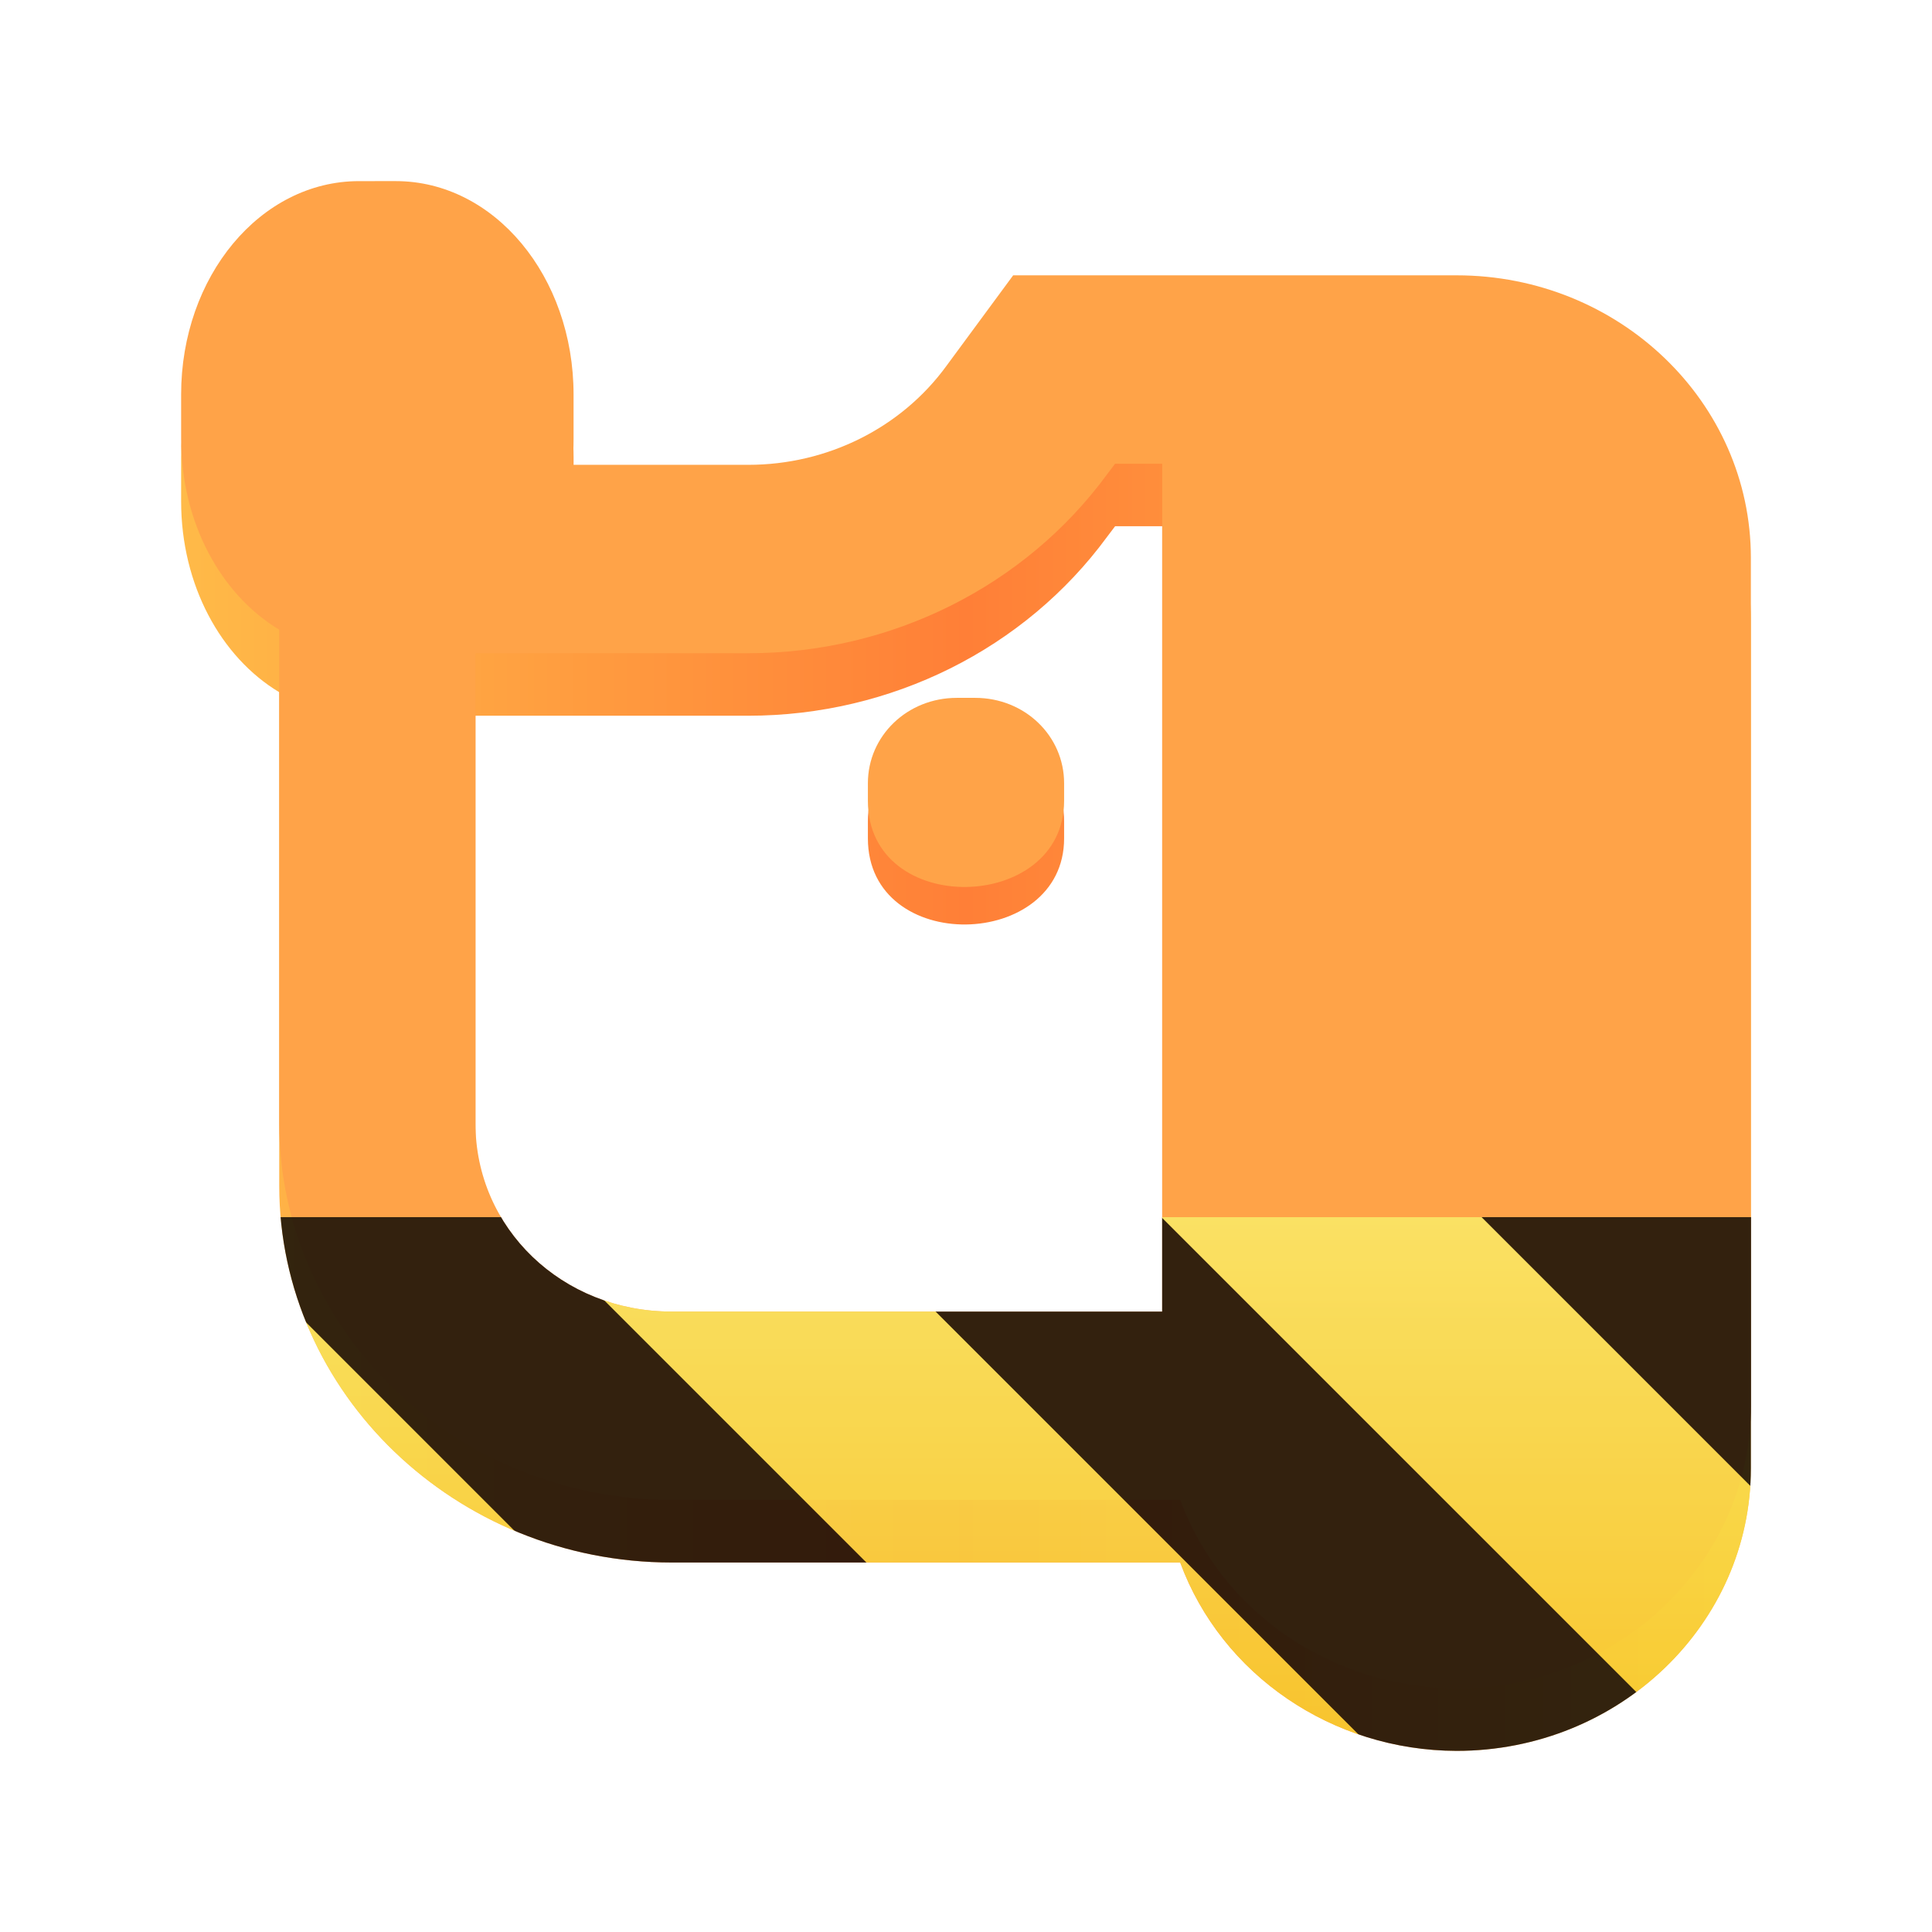
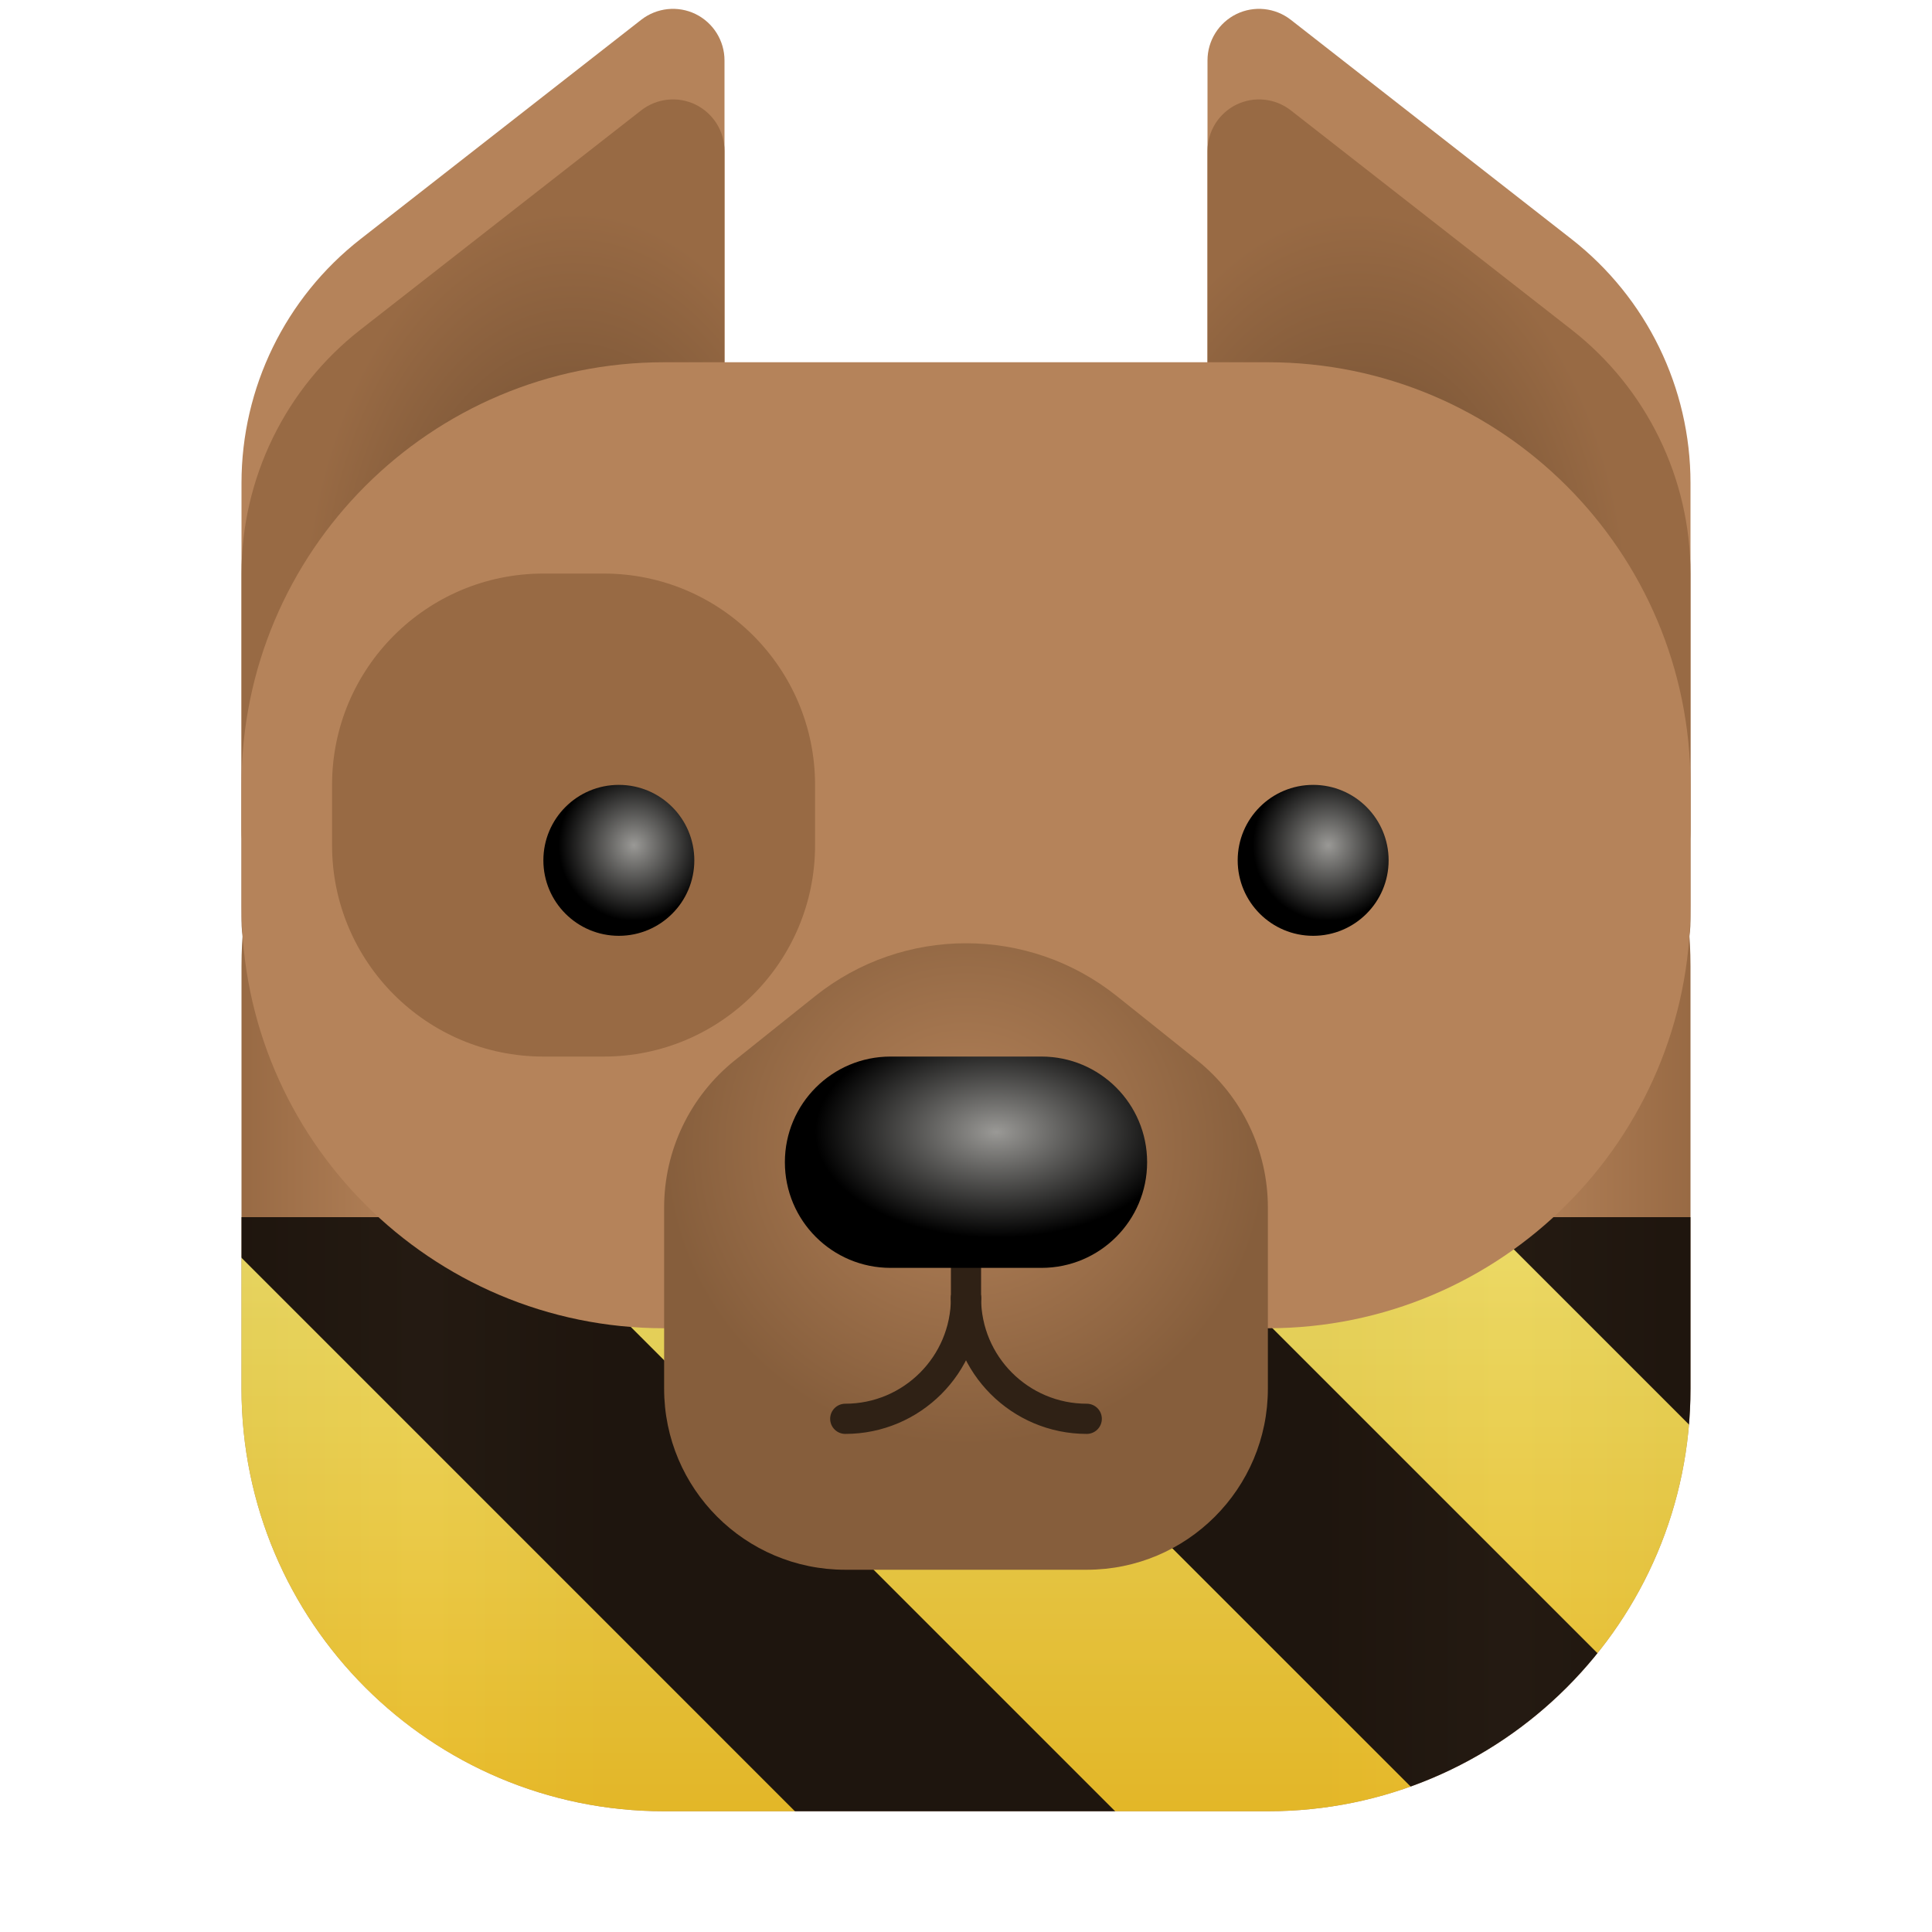
- <svg xmlns="http://www.w3.org/2000/svg" height="128px" viewBox="0 0 128 128" width="128px">
-   <filter id="a" height="100%" width="100%" x="0%" y="0%">
-     <feColorMatrix color-interpolation-filters="sRGB" values="0 0 0 0 1 0 0 0 0 1 0 0 0 0 1 0 0 0 1 0" />
+ <svg xmlns="http://www.w3.org/2000/svg" xmlns:xlink="http://www.w3.org/1999/xlink" height="128px" viewBox="0 0 128 128" width="128px" version="1.1" id="svg49">
+   <defs id="defs49" />
+   <filter id="a" height="1" width="1" x="0" y="0">
+     <feColorMatrix color-interpolation-filters="sRGB" values="0 0 0 0 1 0 0 0 0 1 0 0 0 0 1 0 0 0 1 0" id="feColorMatrix1" />
  </filter>
-   <linearGradient id="b" gradientTransform="matrix(1.10574 0 0 1.061715 -6.797576 -181.3384)" gradientUnits="userSpaceOnUse" x1="17" x2="111.055" y1="233.027" y2="233.027">
-     <stop offset="0" stop-color="#ffba48" />
-     <stop offset="0.5" stop-color="#ff7f37" />
-     <stop offset="1" stop-color="#ffba48" />
+   <linearGradient id="b" gradientUnits="userSpaceOnUse">
+     <stop offset="0" stop-color="#63452c" id="stop1" />
+     <stop offset="1" stop-color="#986a44" id="stop2" />
  </linearGradient>
-   <clipPath id="c">
-     <rect height="128" width="128" />
+   <radialGradient id="c" cx="34" cy="207.746" gradientTransform="matrix(-1.125 0 0 1.749999 128.25 -321.5545)" r="16" xlink:href="#b" />
+   <linearGradient id="d" gradientTransform="matrix(1 0 0 1.105263 0.000011 -198.3158)" gradientUnits="userSpaceOnUse" x1="16" x2="112" y1="250" y2="250">
+     <stop offset="0" stop-color="#986a44" id="stop3" />
+     <stop offset="0.125" stop-color="#b5835a" id="stop4" />
+     <stop offset="0.25" stop-color="#986a44" id="stop5" />
+     <stop offset="0.75" stop-color="#986a44" id="stop6" />
+     <stop offset="0.875" stop-color="#b5835a" id="stop7" />
+     <stop offset="1" stop-color="#986a44" id="stop8" />
+   </linearGradient>
+   <radialGradient id="e" cx="34" cy="207.746" gradientTransform="matrix(1.125 0 0 1.749999 -0.25 -321.5545)" r="16" xlink:href="#b" />
+   <radialGradient id="f" cx="64" cy="259.897" gradientTransform="matrix(1 0 0 0.987695 0 -180.6993)" gradientUnits="userSpaceOnUse" r="20">
+     <stop offset="0" stop-color="#b5835a" id="stop9" />
+     <stop offset="1" stop-color="#865e3c" id="stop10" />
+   </radialGradient>
+   <linearGradient id="g" gradientUnits="userSpaceOnUse">
+     <stop offset="0" stop-color="#9a9996" id="stop11" />
+     <stop offset="1" id="stop12" />
+   </linearGradient>
+   <radialGradient id="h" cx="42" cy="56" r="5" xlink:href="#g" />
+   <radialGradient id="i" cx="88" cy="56" r="5" xlink:href="#g" />
+   <radialGradient id="j" cx="66" cy="259.571" gradientTransform="matrix(1 0 0 0.583333 0 -76.41667)" r="12" xlink:href="#g" />
+   <clipPath id="k">
+     <rect height="128" width="128" id="rect12" />
  </clipPath>
-   <clipPath id="d">
-     <rect height="128" width="128" />
+   <clipPath id="l">
+     <rect height="128" width="128" id="rect13" />
  </clipPath>
-   <mask id="e">
-     <g filter="url(#a)">
-       <g clip-path="url(#d)" filter="url(#a)">
-         <g clip-path="url(#c)">
-           <path d="m 23.781 16.141 c -6.527 0 -11.781 6.312 -11.781 14.141 v 2.926 c 0 5.559 2.641 10.336 6.5 12.652 v 32.695 c 0 13.723 11.703 24.965 26 24.965 h 33.691 c 2.746 7.457 10.082 12.457 18.309 12.48 c 10.766 0 19.5 -8.387 19.5 -18.723 v -56.172 c 0 -10.336 -8.734 -18.723 -19.5 -18.723 h -29.375 l -4.418 5.996 c -3 4.121 -7.898 6.559 -13.129 6.559 h -11.652 c 0.051 -0.586 0.074 -1.145 0.074 -1.73 v -2.926 c 0 -7.828 -5.254 -14.141 -11.781 -14.141 z m 50.098 18.723 h 3.121 v 56.172 h -32.5 c -7.262 0 -13 -5.508 -13 -12.48 v -31.137 h 18.078 c 9.445 0 18.309 -4.41 23.766 -11.848 z m -10.488 13.828 c -3.277 0 -5.891 2.539 -5.891 5.684 v 1.168 c 0 7.762 13 7.453 13 0 v -1.168 c 0 -3.145 -2.613 -5.684 -5.891 -5.684 z m 0 0" fill="url(#b)" />
-           <path d="m 23.781 12 c -6.527 0 -11.781 6.312 -11.781 14.141 v 2.926 c 0 5.559 2.641 10.336 6.5 12.652 v 32.691 c 0 13.727 11.703 24.965 26 24.965 h 33.691 c 2.746 7.461 10.082 12.461 18.309 12.484 c 10.766 0 19.5 -8.387 19.5 -18.723 v -56.172 c 0 -10.336 -8.734 -18.723 -19.5 -18.723 h -29.375 l -4.418 5.996 c -3 4.121 -7.898 6.559 -13.129 6.559 h -11.652 c 0.051 -0.586 0.074 -1.145 0.074 -1.73 v -2.926 c 0 -7.828 -5.254 -14.141 -11.781 -14.141 z m 50.098 18.723 h 3.121 v 56.172 h -32.5 c -7.262 0 -13 -5.512 -13 -12.484 v -31.133 h 18.078 c 9.445 0 18.309 -4.41 23.766 -11.848 z m -10.488 15.512 c -3.277 0 -5.891 2.512 -5.891 5.656 v 1.168 c 0 7.762 13 7.453 13 0 v -1.168 c 0 -3.145 -2.613 -5.656 -5.891 -5.656 z m 0 0" fill="#ffa348" />
+   <mask id="m">
+     <g filter="url(#a)" id="g28">
+       <g clip-path="url(#l)" filter="url(#a)" id="g27">
+         <g clip-path="url(#k)" id="g26">
+           <path d="m 80 55 v -51 c 0 -1.305 0.746 -2.496 1.918 -3.07 c 1.172 -0.57 2.57 -0.422 3.598 0.379 l 18.605 14.535 c 4.973 3.887 7.879 9.844 7.879 16.156 v 23 c 0 3.867 -3.133 7 -7 7 h -18 c -3.867 0 -7 -3.133 -7 -7 z m 0 0" fill="#b5835a" id="path13" />
+           <path d="m 80 61 v -51 c 0 -1.305 0.746 -2.496 1.918 -3.07 c 1.172 -0.57 2.57 -0.422 3.598 0.379 l 18.605 14.535 c 4.973 3.887 7.879 9.844 7.879 16.156 v 23 c 0 3.867 -3.133 7 -7 7 h -18 c -3.867 0 -7 -3.133 -7 -7 z m 0 0" fill="url(#c)" id="path14" />
+           <path d="m 44 36 h 40 c 15.465 0 28 12.535 28 28 v 28 c 0 15.465 -12.535 28 -28 28 h -40 c -15.465 0 -28 -12.535 -28 -28 v -28 c 0 -15.465 12.535 -28 28 -28 z m 0 0" fill="url(#d)" id="path15" />
+           <path d="m 48 55 v -51 c 0 -1.305 -0.746 -2.496 -1.918 -3.07 c -1.172 -0.57 -2.57 -0.422 -3.598 0.379 l -18.605 14.535 c -4.973 3.887 -7.879 9.844 -7.879 16.156 v 23 c 0 3.867 3.133 7 7 7 h 18 c 3.867 0 7 -3.133 7 -7 z m 0 0" fill="#b5835a" id="path16" />
+           <path d="m 48 61 v -51 c 0 -1.305 -0.746 -2.496 -1.918 -3.07 c -1.172 -0.57 -2.57 -0.422 -3.598 0.379 l -18.605 14.535 c -4.973 3.887 -7.879 9.844 -7.879 16.156 v 23 c 0 3.867 3.133 7 7 7 h 18 c 3.867 0 7 -3.133 7 -7 z m 0 0" fill="url(#e)" id="path17" />
+           <path d="m 44 24 h 40 c 15.465 0 28 12.535 28 28 v 8 c 0 15.465 -12.535 28 -28 28 h -40 c -15.465 0 -28 -12.535 -28 -28 v -8 c 0 -15.465 12.535 -28 28 -28 z m 0 0" fill="#b5835a" id="path18" />
+           <path d="m 54 66 l -5.316 4.25 c -2.961 2.371 -4.684 5.957 -4.684 9.75 v 12 c 0 6.629 5.371 12 12 12 h 16 c 6.629 0 12 -5.371 12 -12 v -12 c 0 -3.793 -1.723 -7.379 -4.684 -9.75 l -5.316 -4.25 c -5.848 -4.676 -14.152 -4.676 -20 0 z m 0 0" fill="url(#f)" id="path19" />
+           <path d="m 36 38 h 4 c 7.73 0 14 6.27 14 14 v 4 c 0 7.73 -6.27 14 -14 14 h -4 c -7.73 0 -14 -6.27 -14 -14 v -4 c 0 -7.73 6.27 -14 14 -14 z m 0 0" fill="#986a44" id="path20" />
+           <path d="m 46 57 c 0 2.762 -2.238 5 -5 5 s -5 -2.238 -5 -5 s 2.238 -5 5 -5 s 5 2.238 5 5 z m 0 0" fill="url(#h)" id="path21" />
+           <path d="m 92 57 c 0 2.762 -2.238 5 -5 5 s -5 -2.238 -5 -5 s 2.238 -5 5 -5 s 5 2.238 5 5 z m 0 0" fill="url(#i)" id="path22" />
+           <path d="m 64 262 v 10" fill="none" stroke="#2f2115" stroke-linecap="round" stroke-linejoin="round" stroke-width="2" transform="matrix(1 0 0 1 0 -186)" id="path23" />
+           <path d="m 64 272 c 0 4.418 -3.582 8 -8 8" fill="none" stroke="#2f2115" stroke-linecap="round" stroke-linejoin="round" stroke-width="2" transform="matrix(1 0 0 1 0 -186)" id="path24" />
+           <path d="m -64 272 c 0 4.418 -3.582 8 -8 8" fill="none" stroke="#2f2115" stroke-linecap="round" stroke-linejoin="round" stroke-width="2" transform="matrix(-1 0 0 1 0 -186)" id="path25" />
+           <path d="m 59 70 h 10 c 3.867 0 7 3.133 7 7 s -3.133 7 -7 7 h -10 c -3.867 0 -7 -3.133 -7 -7 s 3.133 -7 7 -7 z m 0 0" fill="url(#j)" id="path26" />
        </g>
      </g>
    </g>
  </mask>
-   <mask id="f">
-     <g filter="url(#a)">
-       <rect fill-opacity="0.8" height="184.32" width="184.32" x="-28.16" y="-28.16" />
+   <mask id="n">
+     <g filter="url(#a)" id="g29">
+       <rect fill-opacity="0.8" height="184.32" width="184.32" x="-28.16" y="-28.16" id="rect28" />
    </g>
  </mask>
-   <linearGradient id="g" gradientTransform="matrix(0 0.37 -0.98462 0 295.385 -30.36)" gradientUnits="userSpaceOnUse" x1="300" x2="428" y1="235" y2="235">
-     <stop offset="0" stop-color="#f9f06b" />
-     <stop offset="1" stop-color="#f5c211" />
+   <linearGradient id="o" gradientTransform="matrix(0 0.37 -0.98462 0 295.385 -30.36)" gradientUnits="userSpaceOnUse" x1="300" x2="428" y1="235" y2="235">
+     <stop offset="0" stop-color="#f9f06b" id="stop29" />
+     <stop offset="1" stop-color="#f5c211" id="stop30" />
  </linearGradient>
-   <clipPath id="h">
-     <rect height="128" width="128" />
+   <clipPath id="p">
+     <rect height="128" width="128" id="rect30" />
  </clipPath>
-   <clipPath id="i">
-     <rect height="128" width="128" />
+   <clipPath id="q">
+     <rect height="128" width="128" id="rect31" />
  </clipPath>
-   <path d="m 23.781 16.141 c -6.527 0 -11.781 6.312 -11.781 14.141 v 2.926 c 0 5.559 2.641 10.336 6.5 12.652 v 32.695 c 0 13.723 11.703 24.965 26 24.965 h 33.691 c 2.746 7.457 10.082 12.457 18.309 12.48 c 10.766 0 19.5 -8.387 19.5 -18.723 v -56.172 c 0 -10.336 -8.734 -18.723 -19.5 -18.723 h -29.375 l -4.418 5.996 c -3 4.121 -7.898 6.559 -13.129 6.559 h -11.652 c 0.051 -0.586 0.074 -1.145 0.074 -1.73 v -2.926 c 0 -7.828 -5.254 -14.141 -11.781 -14.141 z m 50.098 18.723 h 3.121 v 56.172 h -32.5 c -7.262 0 -13 -5.508 -13 -12.48 v -31.137 h 18.078 c 9.445 0 18.309 -4.41 23.766 -11.848 z m -10.488 13.828 c -3.277 0 -5.891 2.539 -5.891 5.684 v 1.168 c 0 7.762 13 7.453 13 0 v -1.168 c 0 -3.145 -2.613 -5.684 -5.891 -5.684 z m 0 0" fill="url(#b)" />
-   <path d="m 23.781 12 c -6.527 0 -11.781 6.312 -11.781 14.141 v 2.926 c 0 5.559 2.641 10.336 6.5 12.652 v 32.691 c 0 13.727 11.703 24.965 26 24.965 h 33.691 c 2.746 7.461 10.082 12.461 18.309 12.484 c 10.766 0 19.5 -8.387 19.5 -18.723 v -56.172 c 0 -10.336 -8.734 -18.723 -19.5 -18.723 h -29.375 l -4.418 5.996 c -3 4.121 -7.898 6.559 -13.129 6.559 h -11.652 c 0.051 -0.586 0.074 -1.145 0.074 -1.73 v -2.926 c 0 -7.828 -5.254 -14.141 -11.781 -14.141 z m 50.098 18.723 h 3.121 v 56.172 h -32.5 c -7.262 0 -13 -5.512 -13 -12.484 v -31.133 h 18.078 c 9.445 0 18.309 -4.41 23.766 -11.848 z m -10.488 15.512 c -3.277 0 -5.891 2.512 -5.891 5.656 v 1.168 c 0 7.762 13 7.453 13 0 v -1.168 c 0 -3.145 -2.613 -5.656 -5.891 -5.656 z m 0 0" fill="#ffa348" />
-   <g mask="url(#e)">
-     <g clip-path="url(#i)">
-       <g mask="url(#f)">
-         <g clip-path="url(#h)">
-           <path d="m 128 80.641 v 47.359 h -128 v -47.359 z m 0 0" fill="url(#g)" />
-           <path d="m 13.309 80.641 l 47.355 47.359 h 21.215 l -47.359 -47.359 z m 42.422 0 l 47.363 47.359 h 21.215 l -47.363 -47.359 z m 42.43 0 l 29.84 29.84 v -21.211 l -8.629 -8.629 z m -98.16 7.906 v 21.215 l 18.238 18.238 h 21.215 z m 0 0" />
+   <path d="m 80 55 v -51 c 0 -1.305 0.746 -2.496 1.918 -3.07 c 1.172 -0.57 2.57 -0.422 3.598 0.379 l 18.605 14.535 c 4.973 3.887 7.879 9.844 7.879 16.156 v 23 c 0 3.867 -3.133 7 -7 7 h -18 c -3.867 0 -7 -3.133 -7 -7 z m 0 0" fill="#b5835a" id="path31" />
+   <path d="m 80 61 v -51 c 0 -1.305 0.746 -2.496 1.918 -3.07 c 1.172 -0.57 2.57 -0.422 3.598 0.379 l 18.605 14.535 c 4.973 3.887 7.879 9.844 7.879 16.156 v 23 c 0 3.867 -3.133 7 -7 7 h -18 c -3.867 0 -7 -3.133 -7 -7 z m 0 0" fill="url(#c)" id="path32" />
+   <path d="m 44 36 h 40 c 15.465 0 28 12.535 28 28 v 28 c 0 15.465 -12.535 28 -28 28 h -40 c -15.465 0 -28 -12.535 -28 -28 v -28 c 0 -15.465 12.535 -28 28 -28 z m 0 0" fill="url(#d)" id="path33" />
+   <g mask="url(#m)" id="g49">
+     <g clip-path="url(#q)" id="g48">
+       <g mask="url(#n)" id="g47">
+         <g clip-path="url(#p)" id="g46">
+           <path d="m 128 80.641 v 47.359 h -128 v -47.359 z m 0 0" fill="url(#o)" id="path45" />
+           <path d="m 13.309 80.641 l 47.355 47.359 h 21.215 l -47.359 -47.359 z m 42.422 0 l 47.363 47.359 h 21.215 l -47.363 -47.359 z m 42.43 0 l 29.84 29.84 v -21.211 l -8.629 -8.629 z m -98.16 7.906 v 21.215 l 18.238 18.238 h 21.215 z m 0 0" id="path46" />
        </g>
      </g>
    </g>
  </g>
+   <path d="m 48 55 v -51 c 0 -1.305 -0.746 -2.496 -1.918 -3.07 c -1.172 -0.57 -2.57 -0.422 -3.598 0.379 l -18.605 14.535 c -4.973 3.887 -7.879 9.844 -7.879 16.156 v 23 c 0 3.867 3.133 7 7 7 h 18 c 3.867 0 7 -3.133 7 -7 z m 0 0" fill="#b5835a" id="path34" />
+   <path d="m 48 61 v -51 c 0 -1.305 -0.746 -2.496 -1.918 -3.07 c -1.172 -0.57 -2.57 -0.422 -3.598 0.379 l -18.605 14.535 c -4.973 3.887 -7.879 9.844 -7.879 16.156 v 23 c 0 3.867 3.133 7 7 7 h 18 c 3.867 0 7 -3.133 7 -7 z m 0 0" fill="url(#e)" id="path35" />
+   <path d="m 44 24 h 40 c 15.465 0 28 12.535 28 28 v 8 c 0 15.465 -12.535 28 -28 28 h -40 c -15.465 0 -28 -12.535 -28 -28 v -8 c 0 -15.465 12.535 -28 28 -28 z m 0 0" fill="#b5835a" id="path36" />
+   <path d="m 54 66 l -5.316 4.25 c -2.961 2.371 -4.684 5.957 -4.684 9.75 v 12 c 0 6.629 5.371 12 12 12 h 16 c 6.629 0 12 -5.371 12 -12 v -12 c 0 -3.793 -1.723 -7.379 -4.684 -9.75 l -5.316 -4.25 c -5.848 -4.676 -14.152 -4.676 -20 0 z m 0 0" fill="url(#f)" id="path37" />
+   <path d="m 36 38 h 4 c 7.73 0 14 6.27 14 14 v 4 c 0 7.73 -6.27 14 -14 14 h -4 c -7.73 0 -14 -6.27 -14 -14 v -4 c 0 -7.73 6.27 -14 14 -14 z m 0 0" fill="#986a44" id="path38" />
+   <path d="m 46 57 c 0 2.762 -2.238 5 -5 5 s -5 -2.238 -5 -5 s 2.238 -5 5 -5 s 5 2.238 5 5 z m 0 0" fill="url(#h)" id="path39" />
+   <path d="m 92 57 c 0 2.762 -2.238 5 -5 5 s -5 -2.238 -5 -5 s 2.238 -5 5 -5 s 5 2.238 5 5 z m 0 0" fill="url(#i)" id="path40" />
+   <g fill="none" stroke="#2f2115" stroke-linecap="round" stroke-linejoin="round" stroke-width="2" id="g43">
+     <path d="m 64 76 v 10" id="path41" />
+     <path d="m 64 86 c 0 4.418 -3.582 8 -8 8" id="path42" />
+     <path d="m -64 272 c 0 4.418 -3.582 8 -8 8" transform="matrix(-1 0 0 1 0 -186)" id="path43" />
+   </g>
+   <path d="m 59 70 h 10 c 3.867 0 7 3.133 7 7 s -3.133 7 -7 7 h -10 c -3.867 0 -7 -3.133 -7 -7 s 3.133 -7 7 -7 z m 0 0" fill="url(#j)" id="path44" />
</svg>
